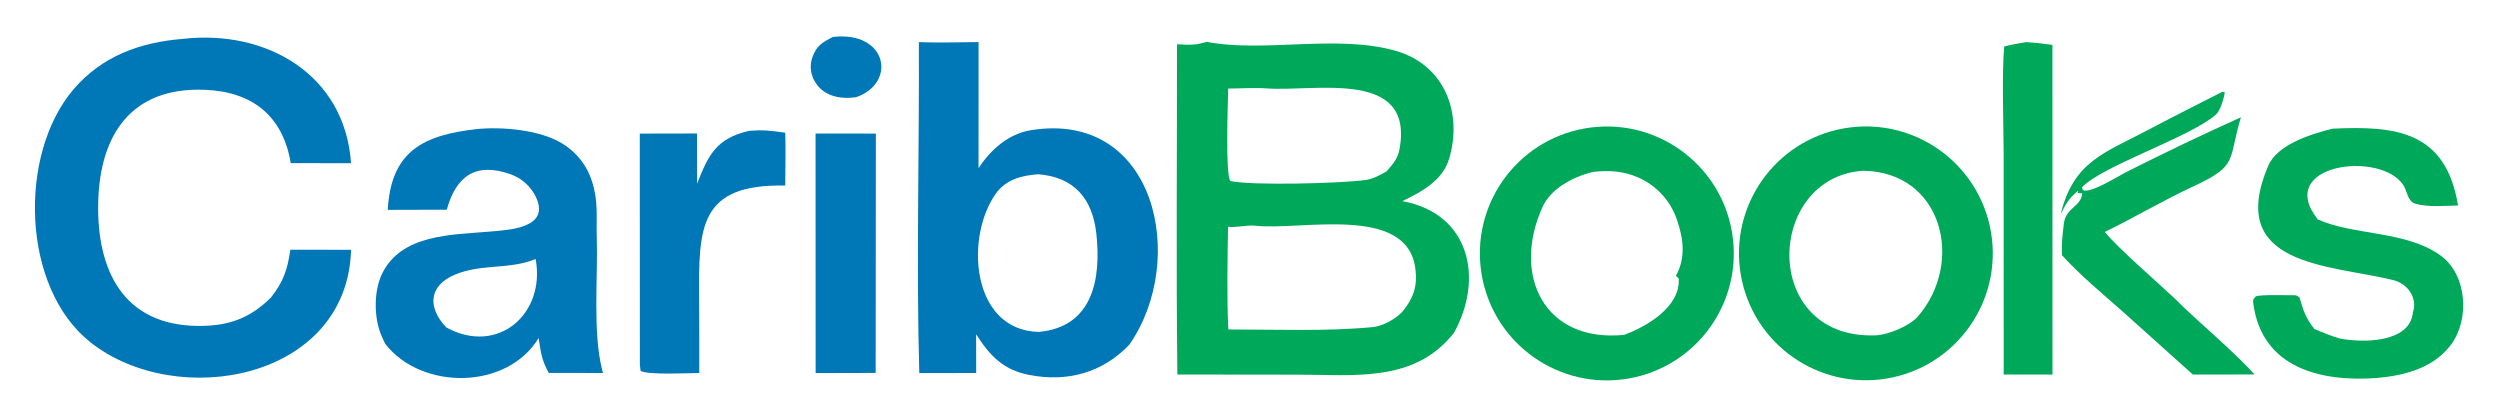
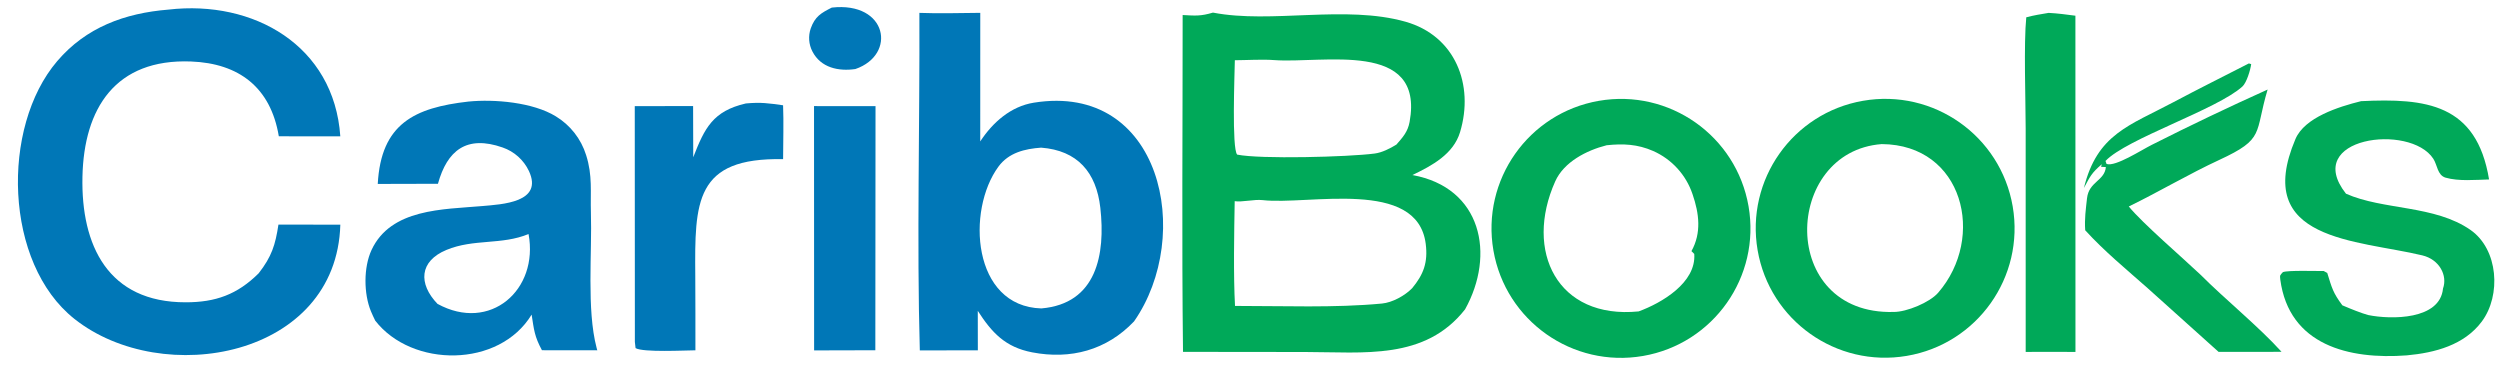
- <svg xmlns="http://www.w3.org/2000/svg" version="1.1" style="display: block;" viewBox="303 905 1441 238" preserveAspectRatio="xMidYMid meet">
+ <svg xmlns="http://www.w3.org/2000/svg" version="1.1" style="display: block;" viewBox="313 922 1413 220" preserveAspectRatio="xMidYMid meet">
  <path transform="translate(0,0)" fill="rgb(0,169,89)" d="M 998.562 929.122 C 1031.56 935.53 1073.39 924.616 1107.45 934.294 C 1135.49 942.265 1146.31 969.884 1138.23 996.67 C 1134.48 1009.12 1122.41 1015.6 1111.28 1020.93 C 1150.55 1028.05 1158.27 1065.91 1141.06 1096.84 C 1118.39 1125.71 1083.79 1120.98 1050.68 1120.95 L 981.636 1120.87 C 980.895 1057.84 981.457 993.625 981.43 930.494 C 988.63 930.882 991.608 931.202 998.562 929.122 z M 1011.03 1094.91 C 1037.91 1094.88 1067.36 1096.1 1094.08 1093.56 C 1099.93 1093.01 1106.96 1089.17 1111.15 1084.89 C 1117.51 1077.21 1120.16 1070.42 1118.82 1059.83 C 1114.09 1022.45 1052.42 1038.08 1026.57 1035.1 C 1021.93 1034.56 1014.84 1036.38 1010.85 1035.7 C 1010.55 1052.87 1010.08 1077.81 1011.03 1094.91 z M 1102.25 1003.72 C 1105.86 999.575 1108.68 996.529 1109.71 990.884 C 1118.19 944.282 1060.61 958.052 1033.06 955.956 C 1026.39 955.448 1017.76 956.013 1010.93 956.044 C 1010.8 964.18 1009.16 1005.89 1012.24 1009.38 C 1025.18 1012.04 1074.96 1010.74 1089.95 1008.78 C 1094.14 1008.24 1098.62 1005.95 1102.25 1003.72 z" />
  <path transform="translate(0,0)" fill="rgb(0,119,183)" d="M 832.635 929.279 C 843.584 929.717 855.996 929.344 867.05 929.259 L 867.031 1001.93 C 874.063 991.212 884.254 982.122 897.353 980.027 C 969.501 968.486 987.844 1055.13 953.956 1103.66 C 938.421 1119.98 918.102 1125.32 896.403 1121.15 C 881.104 1118.21 873.566 1109.97 865.641 1097.69 L 865.674 1120 L 832.877 1120.05 C 831.131 1059.33 832.906 990.702 832.635 929.279 z M 901.58 1096.32 C 932.858 1093.64 937.869 1065.82 934.908 1039.46 C 932.65 1019.36 921.976 1007.02 901.447 1005.45 C 892.202 1006.12 883.145 1008.27 877.338 1016.15 C 859.119 1040.89 862.492 1095.21 901.58 1096.32 z" />
  <path transform="translate(0,0)" fill="rgb(0,169,89)" d="M 1216.67 978.99 C 1256.5 972.081 1294.38 998.771 1301.28 1038.6 C 1308.18 1078.42 1281.48 1116.3 1241.65 1123.19 C 1201.84 1130.07 1163.98 1103.38 1157.08 1063.57 C 1150.19 1023.76 1176.86 985.897 1216.67 978.99 z M 1239.17 1098.01 C 1252.15 1093.26 1271.78 1081.8 1270.6 1065.51 L 1269.01 1063.95 C 1274.73 1053.65 1273.4 1042.7 1269.62 1031.76 C 1265.96 1020.83 1257.86 1011.95 1247.31 1007.31 C 1238.54 1003.48 1230.39 1003.1 1221.05 1004.1 C 1209.65 1007.01 1196.93 1013.55 1192.02 1024.49 C 1174.34 1063.94 1193.19 1102.59 1239.17 1098.01 z" />
  <path transform="translate(0,0)" fill="rgb(0,169,89)" d="M 1365.94 978.975 C 1405.81 972.03 1443.74 998.781 1450.58 1038.67 C 1457.42 1078.56 1430.57 1116.42 1390.67 1123.15 C 1350.91 1129.87 1313.22 1103.14 1306.4 1063.4 C 1299.59 1023.65 1326.22 985.895 1365.94 978.975 z M 1383.25 1098.32 C 1390.63 1098.38 1403.68 1092.95 1408.44 1087.46 C 1435.54 1056.19 1422.71 1003.76 1376.58 1003.44 C 1320.64 1007.58 1317.87 1100 1383.25 1098.32 z" />
  <path transform="translate(0,0)" fill="rgb(0,119,183)" d="M 408.209 927.426 C 456.253 921.846 501.82 947.7 505.344 999.068 L 470.588 999.031 C 465.979 971.374 448.032 957.796 420.975 956.755 C 378.21 955.11 360.425 983.233 359.6 1021.92 C 358.774 1060.68 374.01 1092.92 417.958 1092.86 C 434.763 1092.87 447.104 1088.5 459.196 1076.47 C 466.6 1067 468.639 1060.35 470.372 1048.94 L 505.356 1048.98 C 503.252 1124.01 404.947 1141.74 355.094 1102.27 C 315.292 1070.76 313.389 993.987 345.317 956.568 C 361.662 937.412 383.55 929.427 408.209 927.426 z" />
  <path transform="translate(0,0)" fill="rgb(0,119,183)" d="M 577.731 979.407 C 592.483 977.934 614.23 979.825 627.104 987.729 C 635.309 992.695 641.415 1000.49 644.27 1009.65 C 647.998 1021.26 646.62 1030.57 646.982 1042.07 C 647.693 1064.68 644.531 1096.97 650.17 1118.47 L 650.575 1119.99 L 619.313 1119.95 C 615.063 1112.11 614.834 1108.5 613.473 1099.82 C 595.143 1130.03 545.86 1129.95 525.078 1103.23 C 524.202 1101.47 523.384 1099.69 522.627 1097.88 C 518.556 1087.97 518.433 1073.19 522.97 1063.34 C 533.903 1039.79 563.533 1040.41 585.487 1038.47 C 596.701 1037.48 620.223 1036.46 611.959 1018.68 C 608.997 1012.42 603.64 1007.62 597.095 1005.36 C 576.713 998.208 565.754 1007.01 560.525 1025.87 L 526.506 1025.96 C 528.35 991.852 547.342 982.863 577.731 979.407 z M 560.26 1093.74 C 590.05 1110.07 617.602 1085.8 611.739 1054.28 C 596.465 1060.58 580.821 1056.85 565.375 1063.24 C 549.964 1069.61 549.33 1082.32 560.26 1093.74 z" />
  <path transform="translate(0,0)" fill="rgb(0,169,89)" d="M 1647.48 979.177 C 1684.09 977.405 1712.78 980.608 1719.82 1023.43 C 1712.07 1023.63 1702.65 1024.55 1695.19 1022.4 C 1690.59 1020.97 1690.62 1015.3 1688.32 1011.75 C 1675.19 991.48 1613.9 999.664 1638.95 1031.48 C 1659.98 1040.84 1689.16 1037.83 1709.41 1052.02 C 1725.04 1062.99 1726.79 1088.89 1715.7 1103.75 C 1705.77 1117.04 1689.29 1121.4 1673.25 1122.86 C 1640.76 1125.3 1606.76 1117.17 1601.81 1079.96 C 1601.46 1077.32 1601.81 1077.54 1603.29 1075.81 C 1606.01 1074.7 1622.1 1075.23 1626.37 1075.18 C 1627.03 1075.55 1627.7 1075.91 1628.36 1076.27 C 1630.98 1084.69 1631.56 1087.41 1636.9 1094.57 C 1641.47 1096.54 1647.85 1099.09 1651.53 1100.07 C 1664.41 1102.69 1692.11 1102.88 1693.79 1085.06 C 1696.42 1077.77 1691.85 1068.68 1682.06 1066.33 C 1645.17 1057.48 1585.88 1058.35 1610.38 1000.61 C 1615.56 988.403 1634.64 982.365 1647.48 979.177 z" />
  <path transform="translate(0,0)" fill="rgb(0,169,89)" d="M 1584.06 957.85 L 1585.37 958.241 C 1584.97 961.438 1582.79 968.738 1580.41 970.895 C 1566.03 983.935 1514.9 1000.39 1503.03 1012.98 L 1503.62 1014.66 C 1508.51 1016.46 1523.44 1006.72 1529.2 1003.86 C 1550.79 992.96 1572.61 982.541 1594.66 972.61 C 1587.16 997.643 1593.32 1000.36 1567.37 1012.37 C 1550.56 1020.14 1533.07 1030.48 1516.19 1038.71 C 1523.9 1048.16 1546.7 1067.75 1556.63 1077.17 C 1570.5 1091.07 1590.02 1106.95 1602.53 1120.85 L 1566.95 1120.89 L 1526.78 1084.81 C 1514.6 1074.03 1502.57 1064.2 1491.56 1052.15 C 1491.12 1045.55 1491.88 1040.51 1492.58 1034.1 C 1493.62 1024.61 1502.52 1024.27 1503.24 1016.43 L 1500.54 1016.29 L 1500.93 1014.81 C 1495.06 1019.91 1494.45 1021.51 1490.82 1028.29 C 1498.27 997.742 1516.44 993.05 1541.6 979.663 C 1555.6 972.21 1569.94 965.094 1584.06 957.85 z" />
  <path transform="translate(0,0)" fill="rgb(0,119,183)" d="M 734.547 980.471 C 743.098 979.702 747.286 980.334 755.598 981.509 C 755.983 990.897 755.636 1002.42 755.608 1011.96 C 705.714 1010.96 705.625 1036.03 705.973 1078.1 C 706.085 1091.68 706.031 1106.31 706.048 1119.99 C 700.26 1120.03 676.348 1121.27 672.222 1118.75 L 671.827 1115.25 L 671.767 981.998 L 704.741 981.939 L 704.82 1010.89 C 711.25 994.346 715.925 984.792 734.547 980.471 z" />
  <path transform="translate(0,0)" fill="rgb(0,169,89)" d="M 1470.87 929.283 C 1476.14 929.549 1480.81 930.204 1486.02 930.877 L 1486.05 1120.91 L 1474.85 1120.87 L 1457.92 1120.9 L 1457.91 994.584 C 1457.89 978.571 1456.77 946.494 1458.25 931.782 C 1462.61 930.612 1466.44 930.03 1470.87 929.283 z" />
  <path transform="translate(0,0)" fill="rgb(0,119,183)" d="M 773.087 981.967 L 807.845 981.993 L 807.74 1119.96 L 773.136 1120.05 L 773.087 981.967 z" />
  <path transform="translate(0,0)" fill="rgb(0,119,183)" d="M 783.126 926.29 C 814.556 922.739 820.011 952.91 796.459 961.023 C 786.938 962.403 776.965 960.334 772.178 951.095 C 770.079 947.06 769.738 942.338 771.236 938.043 C 773.648 931.284 777.094 929.353 783.126 926.29 z" />
</svg>
